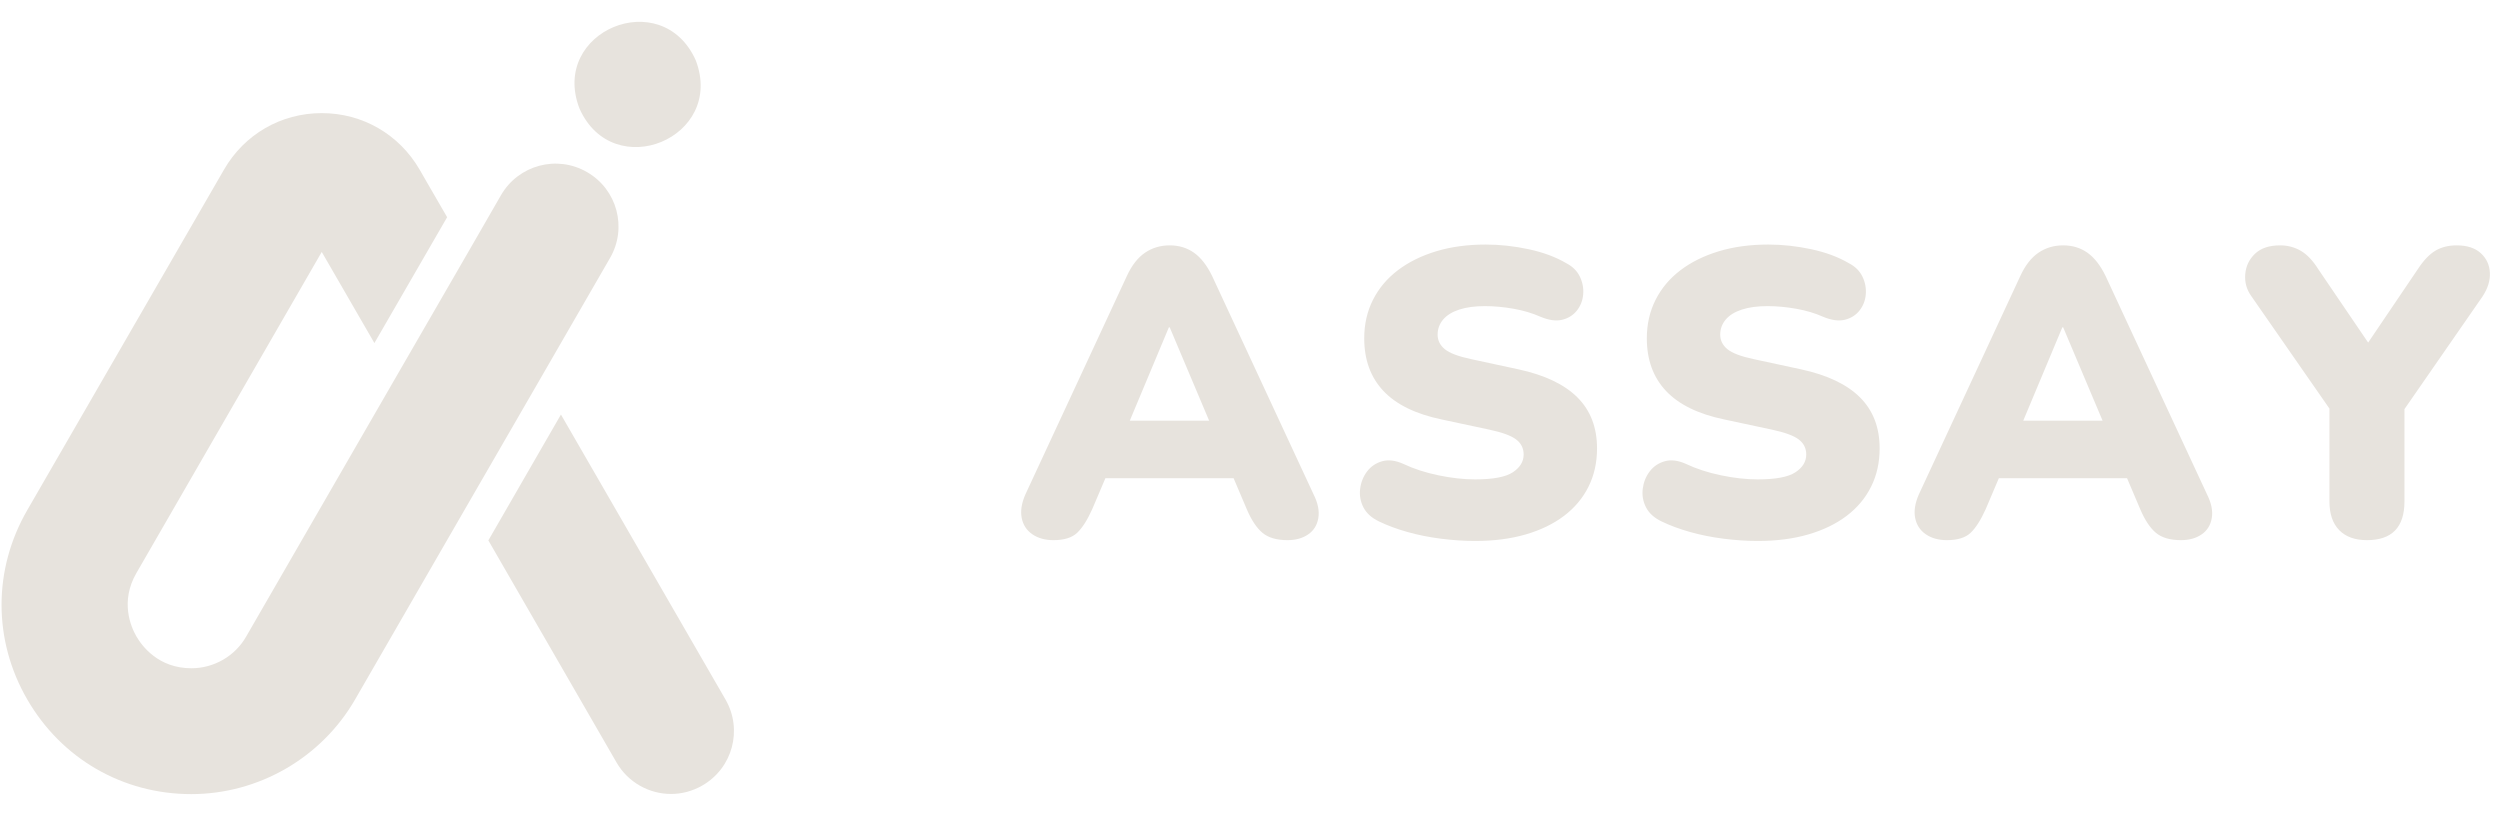
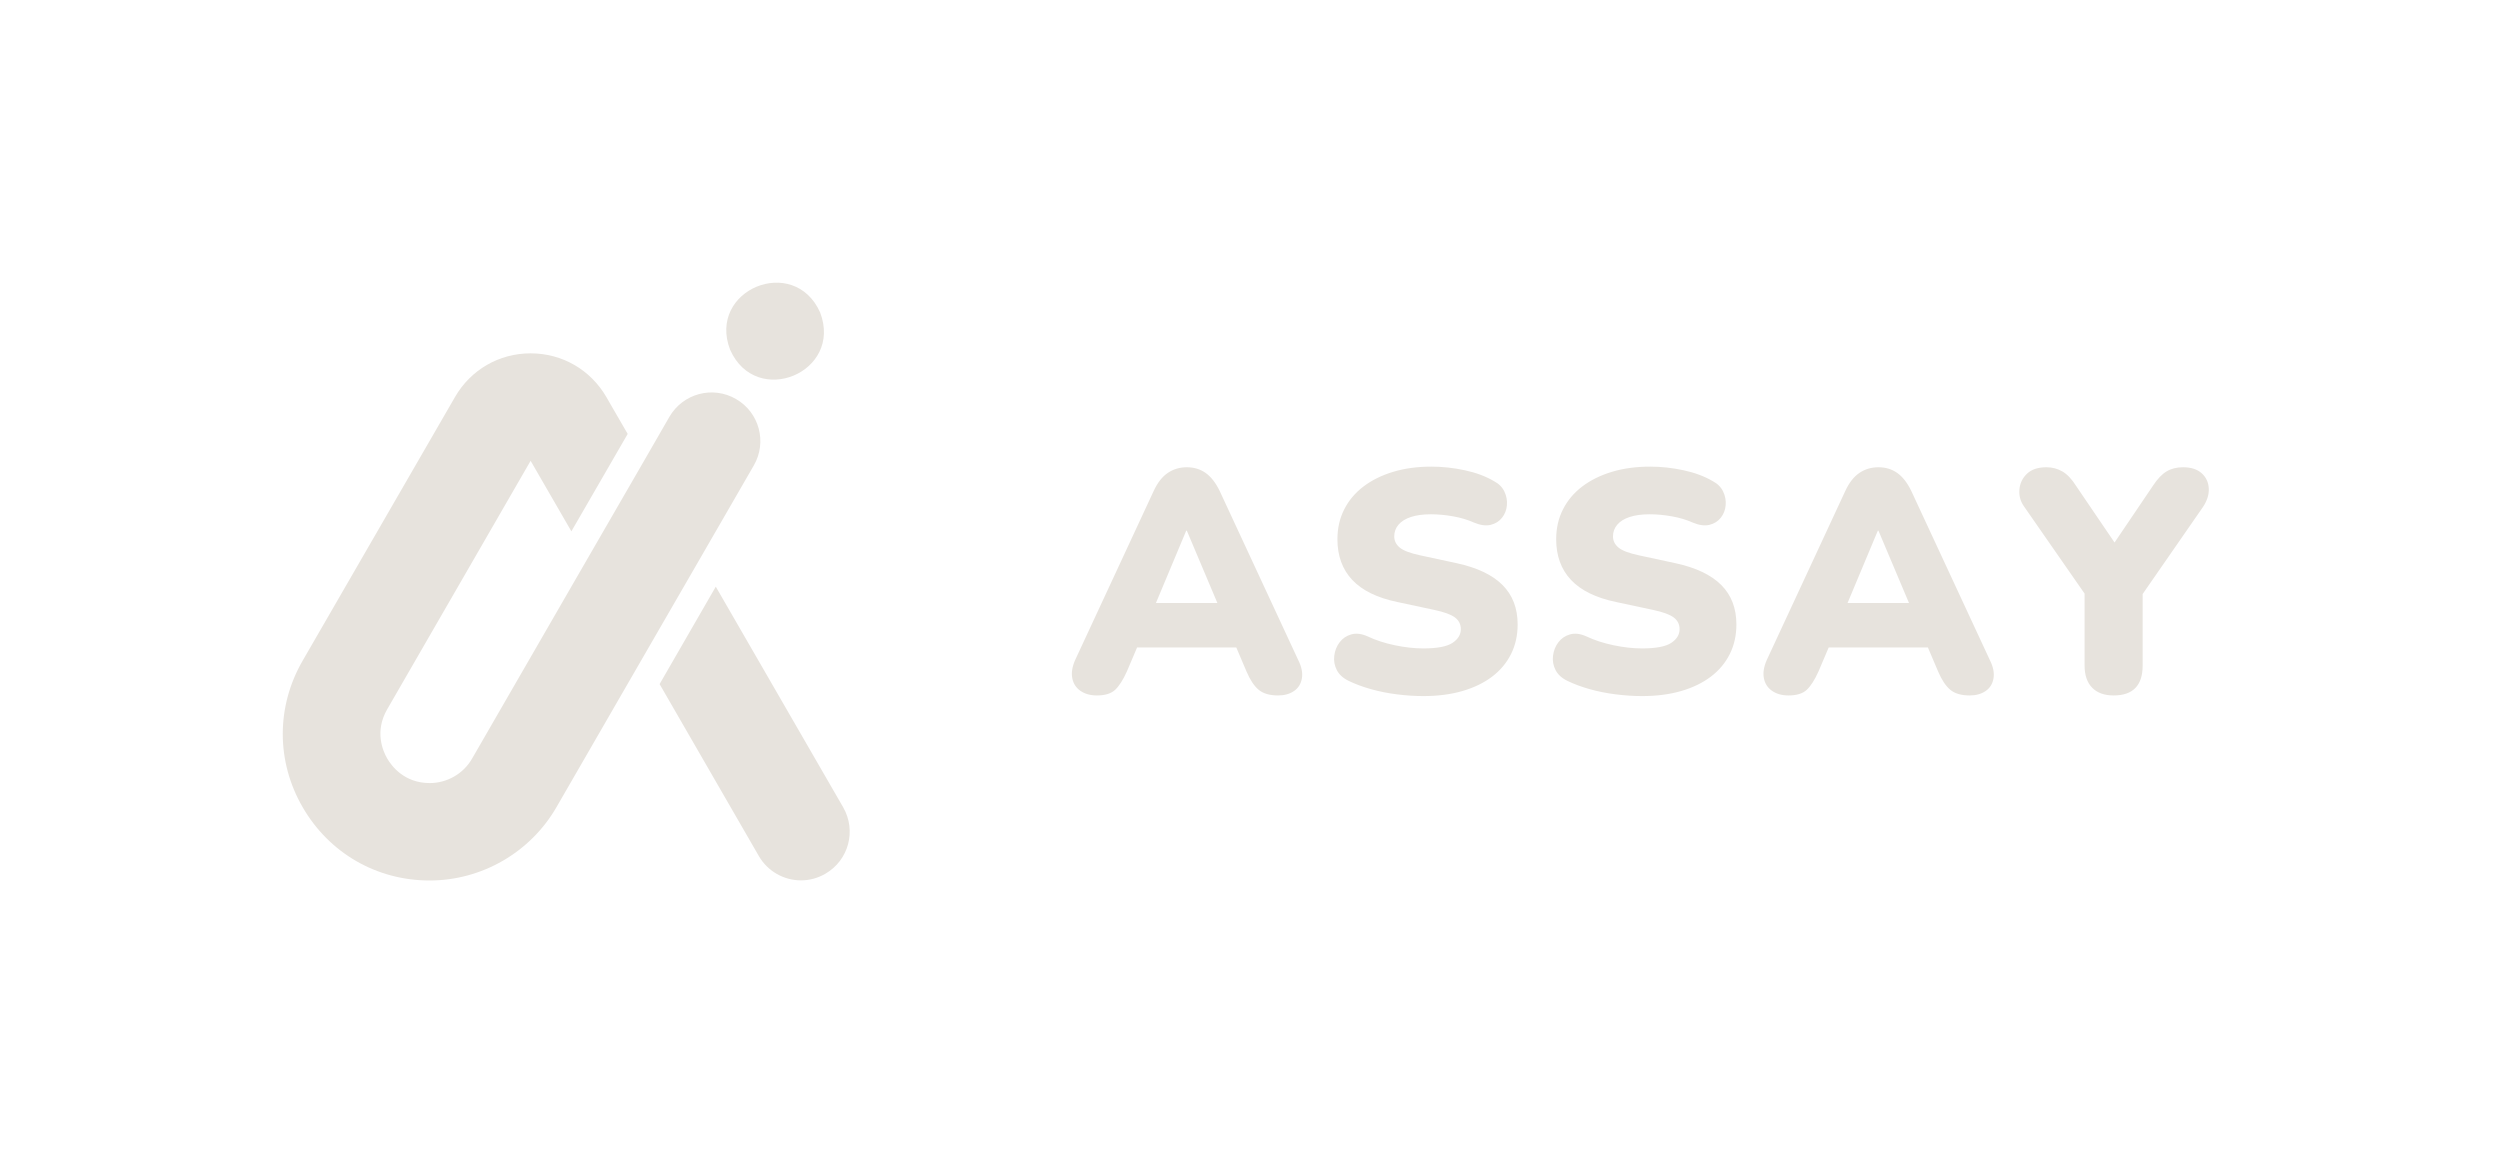
- <svg xmlns="http://www.w3.org/2000/svg" viewBox="0 0 232.8 76" width="233" height="76" role="img" aria-label="Assay">
-   <g transform="translate(0 2) scale(0.1005587) translate(-410 -409)" fill="#E7E3DD">
+ <svg xmlns="http://www.w3.org/2000/svg" viewBox="0 0 301 140" width="301" height="140" role="img" aria-label="Assay">
+   <g transform="translate(34.00 34.00) scale(0.100559) translate(-410 -409)" fill="#E7E3DD">
    <path d="M 1081.461 1037.523 L 928.895 773.324 L 861.629 889.969 L 980.418 1095.773 C 991.152 1114.379 1010.762 1124.969 1030.941 1124.969 C 1040.816 1124.969 1050.836 1122.395 1059.996 1117.098 C 1088.047 1100.926 1097.492 1065.434 1081.461 1037.523 Z M 1081.461 1037.523 " />
    <path d="M 974.41 628.199 L 909.719 740.262 L 842.309 856.906 L 738.117 1037.383 C 706.918 1091.48 648.668 1125.113 586.266 1125.113 C 522.863 1125.113 466.047 1092.34 434.273 1037.383 C 402.5 982.566 402.5 916.875 434.273 861.914 L 616.609 546.336 C 635.5 513.562 669.418 493.953 707.203 493.953 C 744.988 493.953 778.906 513.562 797.941 546.336 L 804.523 557.785 L 823.418 590.418 L 756.008 707.059 L 707.203 622.617 L 535.457 920.164 C 520.145 946.645 530.305 970.113 535.457 978.988 C 540.609 987.859 555.781 1008.469 586.41 1008.469 C 607.305 1008.469 626.914 997.164 637.219 978.988 L 775.043 740.262 L 842.453 623.621 L 873.367 569.949 C 889.539 542.043 925.176 532.453 953.082 548.625 C 980.992 564.656 990.582 600.293 974.41 628.199 Z M 974.41 628.199 " />
    <path d="M 946.07 489.66 C 977.27 559.93 1081.32 516.852 1053.84 445.008 C 1022.496 374.879 918.449 417.957 946.07 489.66 Z M 946.07 489.66 " />
  </g>
-   <g transform="translate(94.4 50)" fill="#E7E3DD">
+   <g transform="translate(128.38 83.39)" fill="#E7E3DD">
    <path d="M3.686 0.342Q2.508 0.342 1.71 -0.209Q0.912 -0.76 0.722 -1.729Q0.532 -2.698 1.064 -3.914L10.526 -24.282Q11.21 -25.764 12.217 -26.448Q13.224 -27.132 14.516 -27.132Q15.808 -27.132 16.777 -26.448Q17.746 -25.764 18.468 -24.282L27.93 -3.914Q28.538 -2.698 28.367 -1.71Q28.196 -0.722 27.417 -0.19Q26.638 0.342 25.498 0.342Q23.978 0.342 23.161 -0.342Q22.344 -1.026 21.698 -2.546L19.646 -7.372L22.306 -5.434H6.65L9.348 -7.372L7.296 -2.546Q6.612 -1.026 5.89 -0.342Q5.168 0.342 3.686 0.342ZM14.44 -19.494 10.032 -8.968 8.968 -10.792H20.026L18.962 -8.968L14.516 -19.494Z M42.982 0.418Q41.462 0.418 39.809 0.209Q38.156 0.0 36.674 -0.418Q35.192 -0.836 34.014 -1.406Q32.988 -1.9 32.57 -2.717Q32.152 -3.534 32.266 -4.446Q32.38 -5.358 32.912 -6.061Q33.444 -6.764 34.318 -7.011Q35.192 -7.258 36.294 -6.764Q37.738 -6.08 39.562 -5.7Q41.386 -5.32 42.982 -5.32Q45.49 -5.32 46.497 -5.985Q47.504 -6.65 47.504 -7.638Q47.504 -8.512 46.801 -9.044Q46.098 -9.576 44.312 -9.956L39.866 -10.906Q36.218 -11.666 34.432 -13.566Q32.646 -15.466 32.646 -18.468Q32.646 -20.444 33.463 -22.059Q34.28 -23.674 35.781 -24.814Q37.282 -25.954 39.353 -26.581Q41.424 -27.208 43.97 -27.208Q45.946 -27.208 47.979 -26.771Q50.012 -26.334 51.494 -25.46Q52.368 -25.004 52.748 -24.206Q53.128 -23.408 53.052 -22.553Q52.976 -21.698 52.463 -21.052Q51.95 -20.406 51.095 -20.197Q50.24 -19.988 49.062 -20.482Q47.96 -20.976 46.573 -21.223Q45.186 -21.47 43.894 -21.47Q42.488 -21.47 41.5 -21.147Q40.512 -20.824 39.999 -20.216Q39.486 -19.608 39.486 -18.81Q39.486 -18.012 40.151 -17.461Q40.816 -16.91 42.602 -16.53L47.01 -15.58Q50.696 -14.782 52.52 -12.958Q54.344 -11.134 54.344 -8.208Q54.344 -6.232 53.546 -4.636Q52.748 -3.04 51.266 -1.919Q49.784 -0.798 47.694 -0.19Q45.604 0.418 42.982 0.418Z M69.32 0.418Q67.8 0.418 66.147 0.209Q64.494 0.0 63.012 -0.418Q61.53 -0.836 60.352 -1.406Q59.326 -1.9 58.908 -2.717Q58.49 -3.534 58.604 -4.446Q58.718 -5.358 59.25 -6.061Q59.782 -6.764 60.656 -7.011Q61.53 -7.258 62.632 -6.764Q64.076 -6.08 65.9 -5.7Q67.724 -5.32 69.32 -5.32Q71.828 -5.32 72.835 -5.985Q73.842 -6.65 73.842 -7.638Q73.842 -8.512 73.139 -9.044Q72.436 -9.576 70.65 -9.956L66.204 -10.906Q62.556 -11.666 60.77 -13.566Q58.984 -15.466 58.984 -18.468Q58.984 -20.444 59.801 -22.059Q60.618 -23.674 62.119 -24.814Q63.62 -25.954 65.691 -26.581Q67.762 -27.208 70.308 -27.208Q72.284 -27.208 74.317 -26.771Q76.35 -26.334 77.832 -25.46Q78.706 -25.004 79.086 -24.206Q79.466 -23.408 79.39 -22.553Q79.314 -21.698 78.801 -21.052Q78.288 -20.406 77.433 -20.197Q76.578 -19.988 75.4 -20.482Q74.298 -20.976 72.911 -21.223Q71.524 -21.47 70.232 -21.47Q68.826 -21.47 67.838 -21.147Q66.85 -20.824 66.337 -20.216Q65.824 -19.608 65.824 -18.81Q65.824 -18.012 66.489 -17.461Q67.154 -16.91 68.94 -16.53L73.348 -15.58Q77.034 -14.782 78.858 -12.958Q80.682 -11.134 80.682 -8.208Q80.682 -6.232 79.884 -4.636Q79.086 -3.04 77.604 -1.919Q76.122 -0.798 74.032 -0.19Q71.942 0.418 69.32 0.418Z M86.956 0.342Q85.778 0.342 84.98 -0.209Q84.182 -0.76 83.992 -1.729Q83.802 -2.698 84.334 -3.914L93.796 -24.282Q94.48 -25.764 95.487 -26.448Q96.494 -27.132 97.786 -27.132Q99.078 -27.132 100.047 -26.448Q101.016 -25.764 101.738 -24.282L111.2 -3.914Q111.808 -2.698 111.637 -1.71Q111.466 -0.722 110.687 -0.19Q109.908 0.342 108.768 0.342Q107.248 0.342 106.431 -0.342Q105.614 -1.026 104.968 -2.546L102.916 -7.372L105.576 -5.434H89.92L92.618 -7.372L90.566 -2.546Q89.882 -1.026 89.16 -0.342Q88.438 0.342 86.956 0.342ZM97.71 -19.494 93.302 -8.968 92.238 -10.792H103.296L102.232 -8.968L97.786 -19.494Z M126.1 0.342Q124.428 0.342 123.516 -0.589Q122.604 -1.52 122.604 -3.268V-13.68L124.048 -9.842L115.308 -22.42Q114.662 -23.332 114.757 -24.453Q114.852 -25.574 115.669 -26.353Q116.486 -27.132 118.006 -27.132Q119.07 -27.132 119.944 -26.619Q120.818 -26.106 121.578 -24.89L126.898 -17.062H125.53L130.85 -24.928Q131.648 -26.144 132.484 -26.638Q133.32 -27.132 134.46 -27.132Q135.904 -27.132 136.702 -26.41Q137.5 -25.688 137.557 -24.586Q137.614 -23.484 136.854 -22.344L128.19 -9.842L129.596 -13.68V-3.268Q129.596 0.342 126.1 0.342Z" />
  </g>
</svg>
